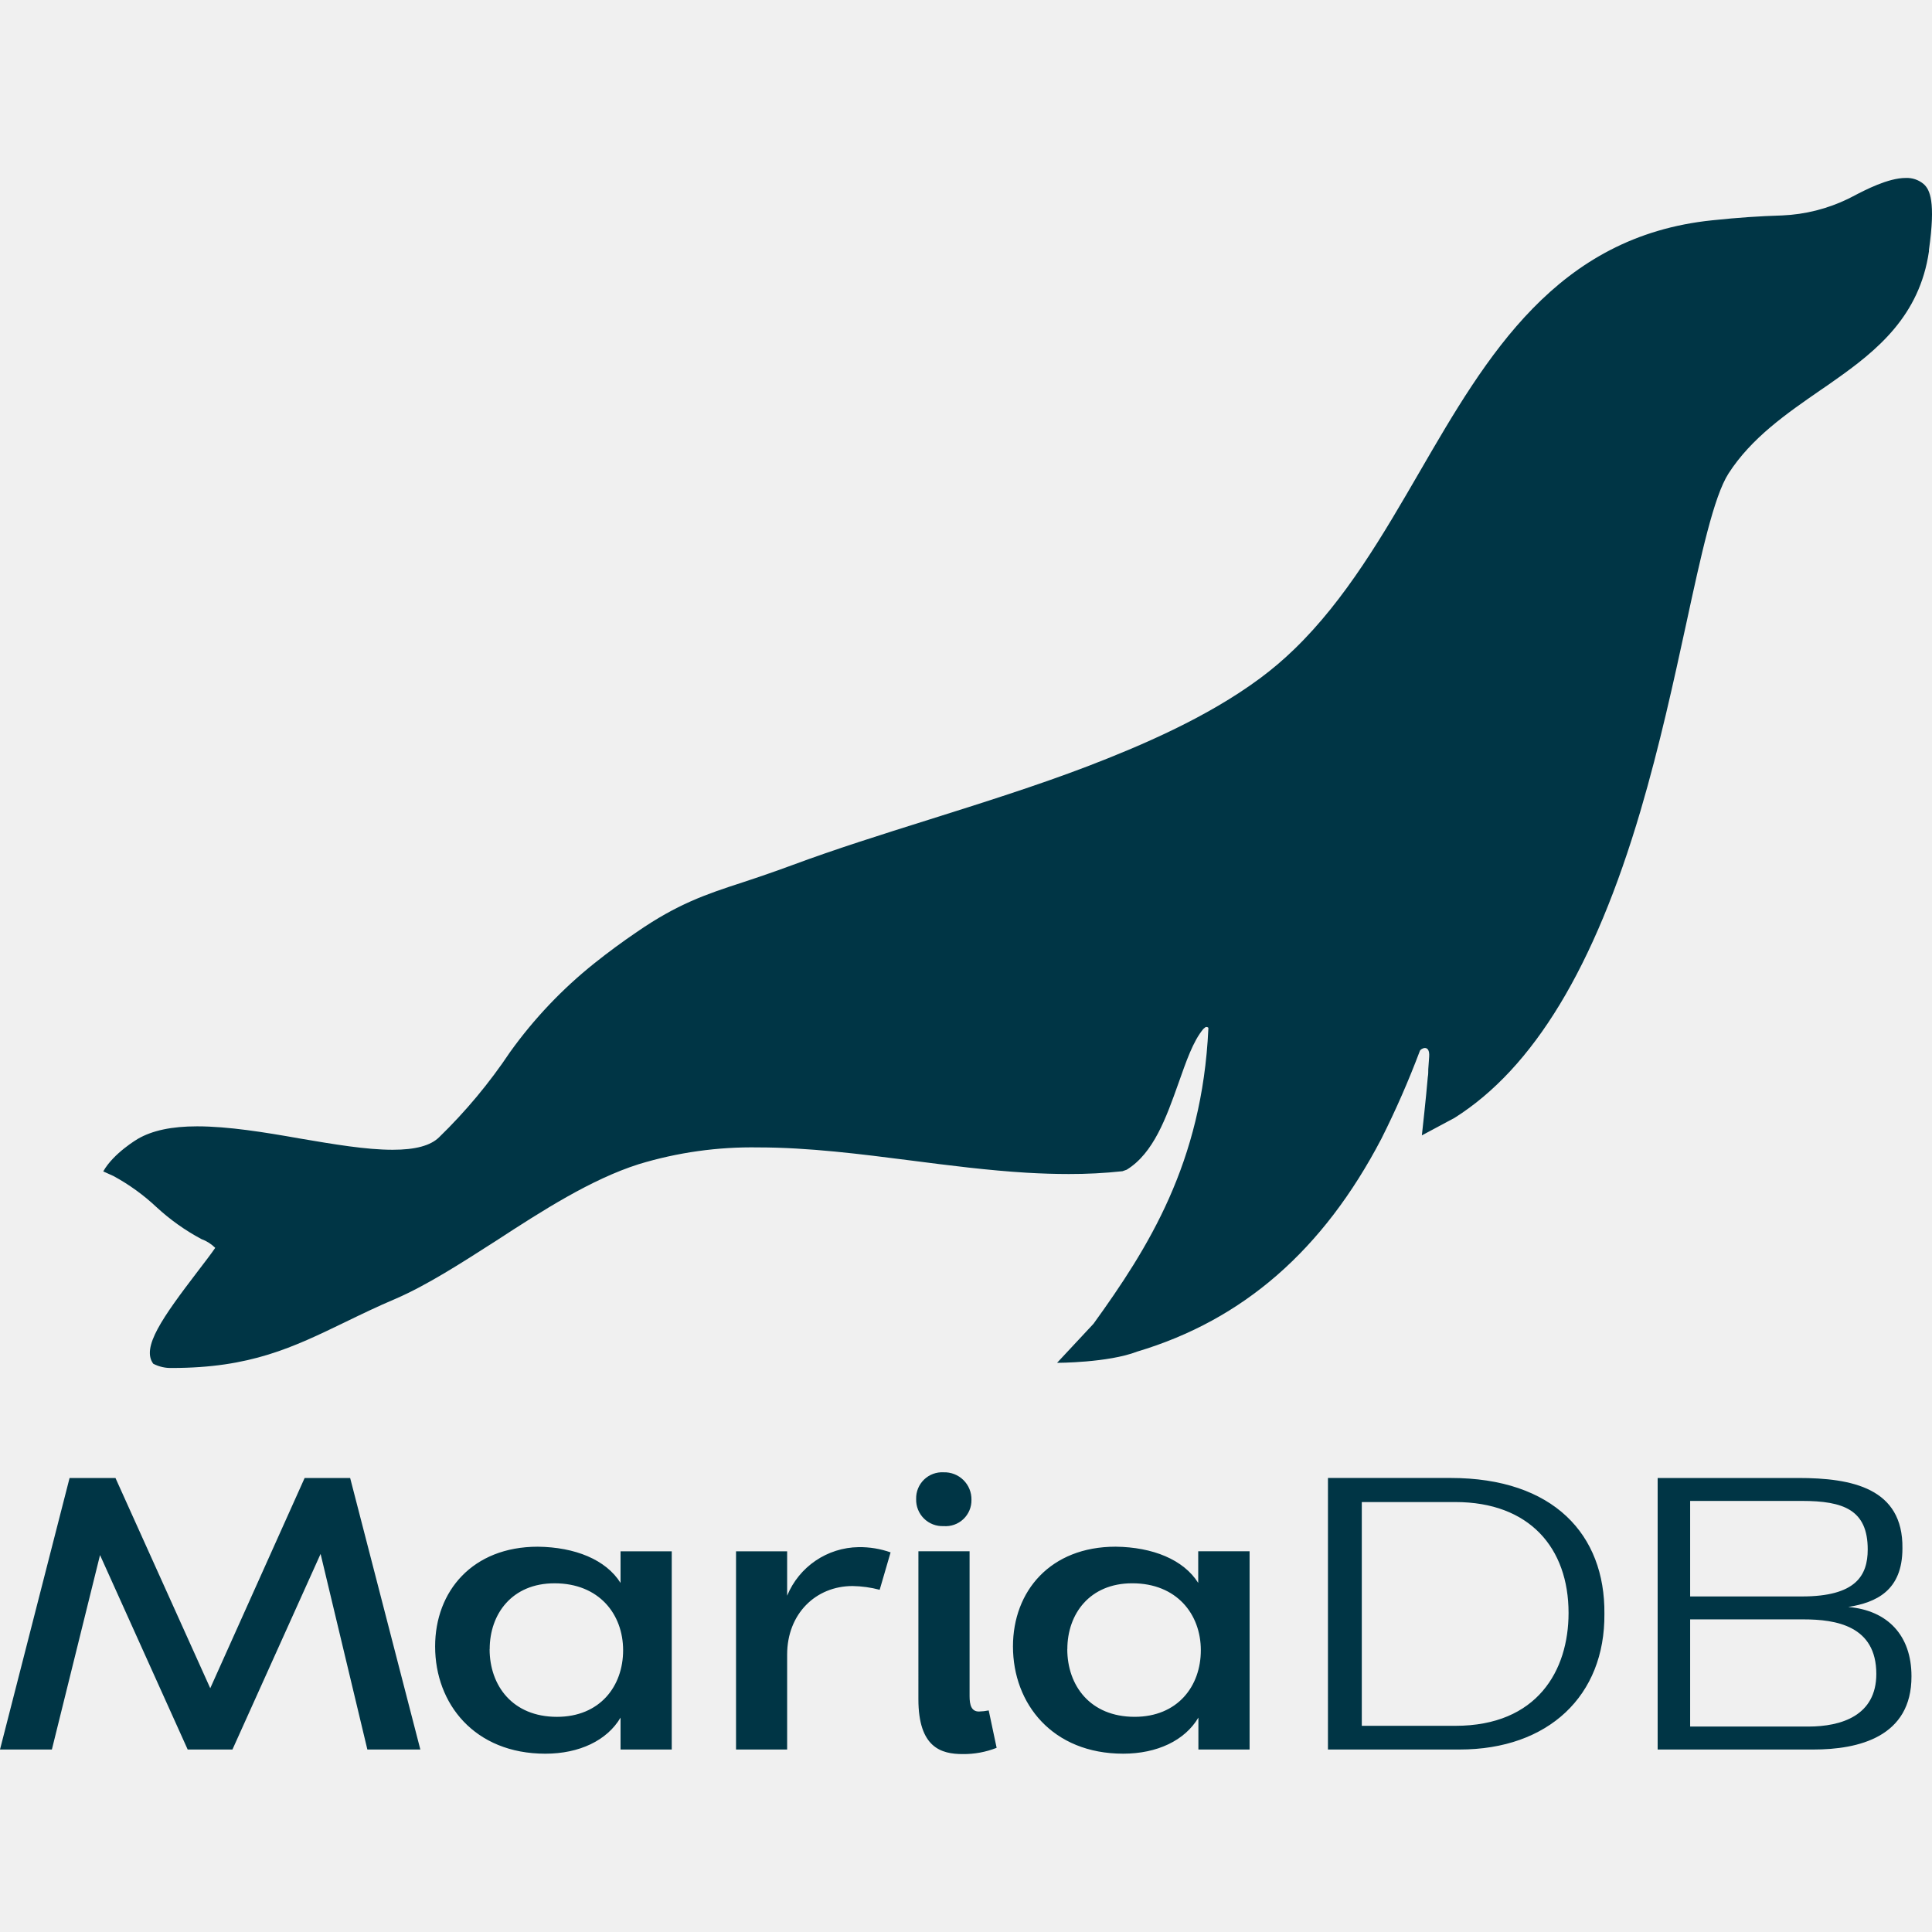
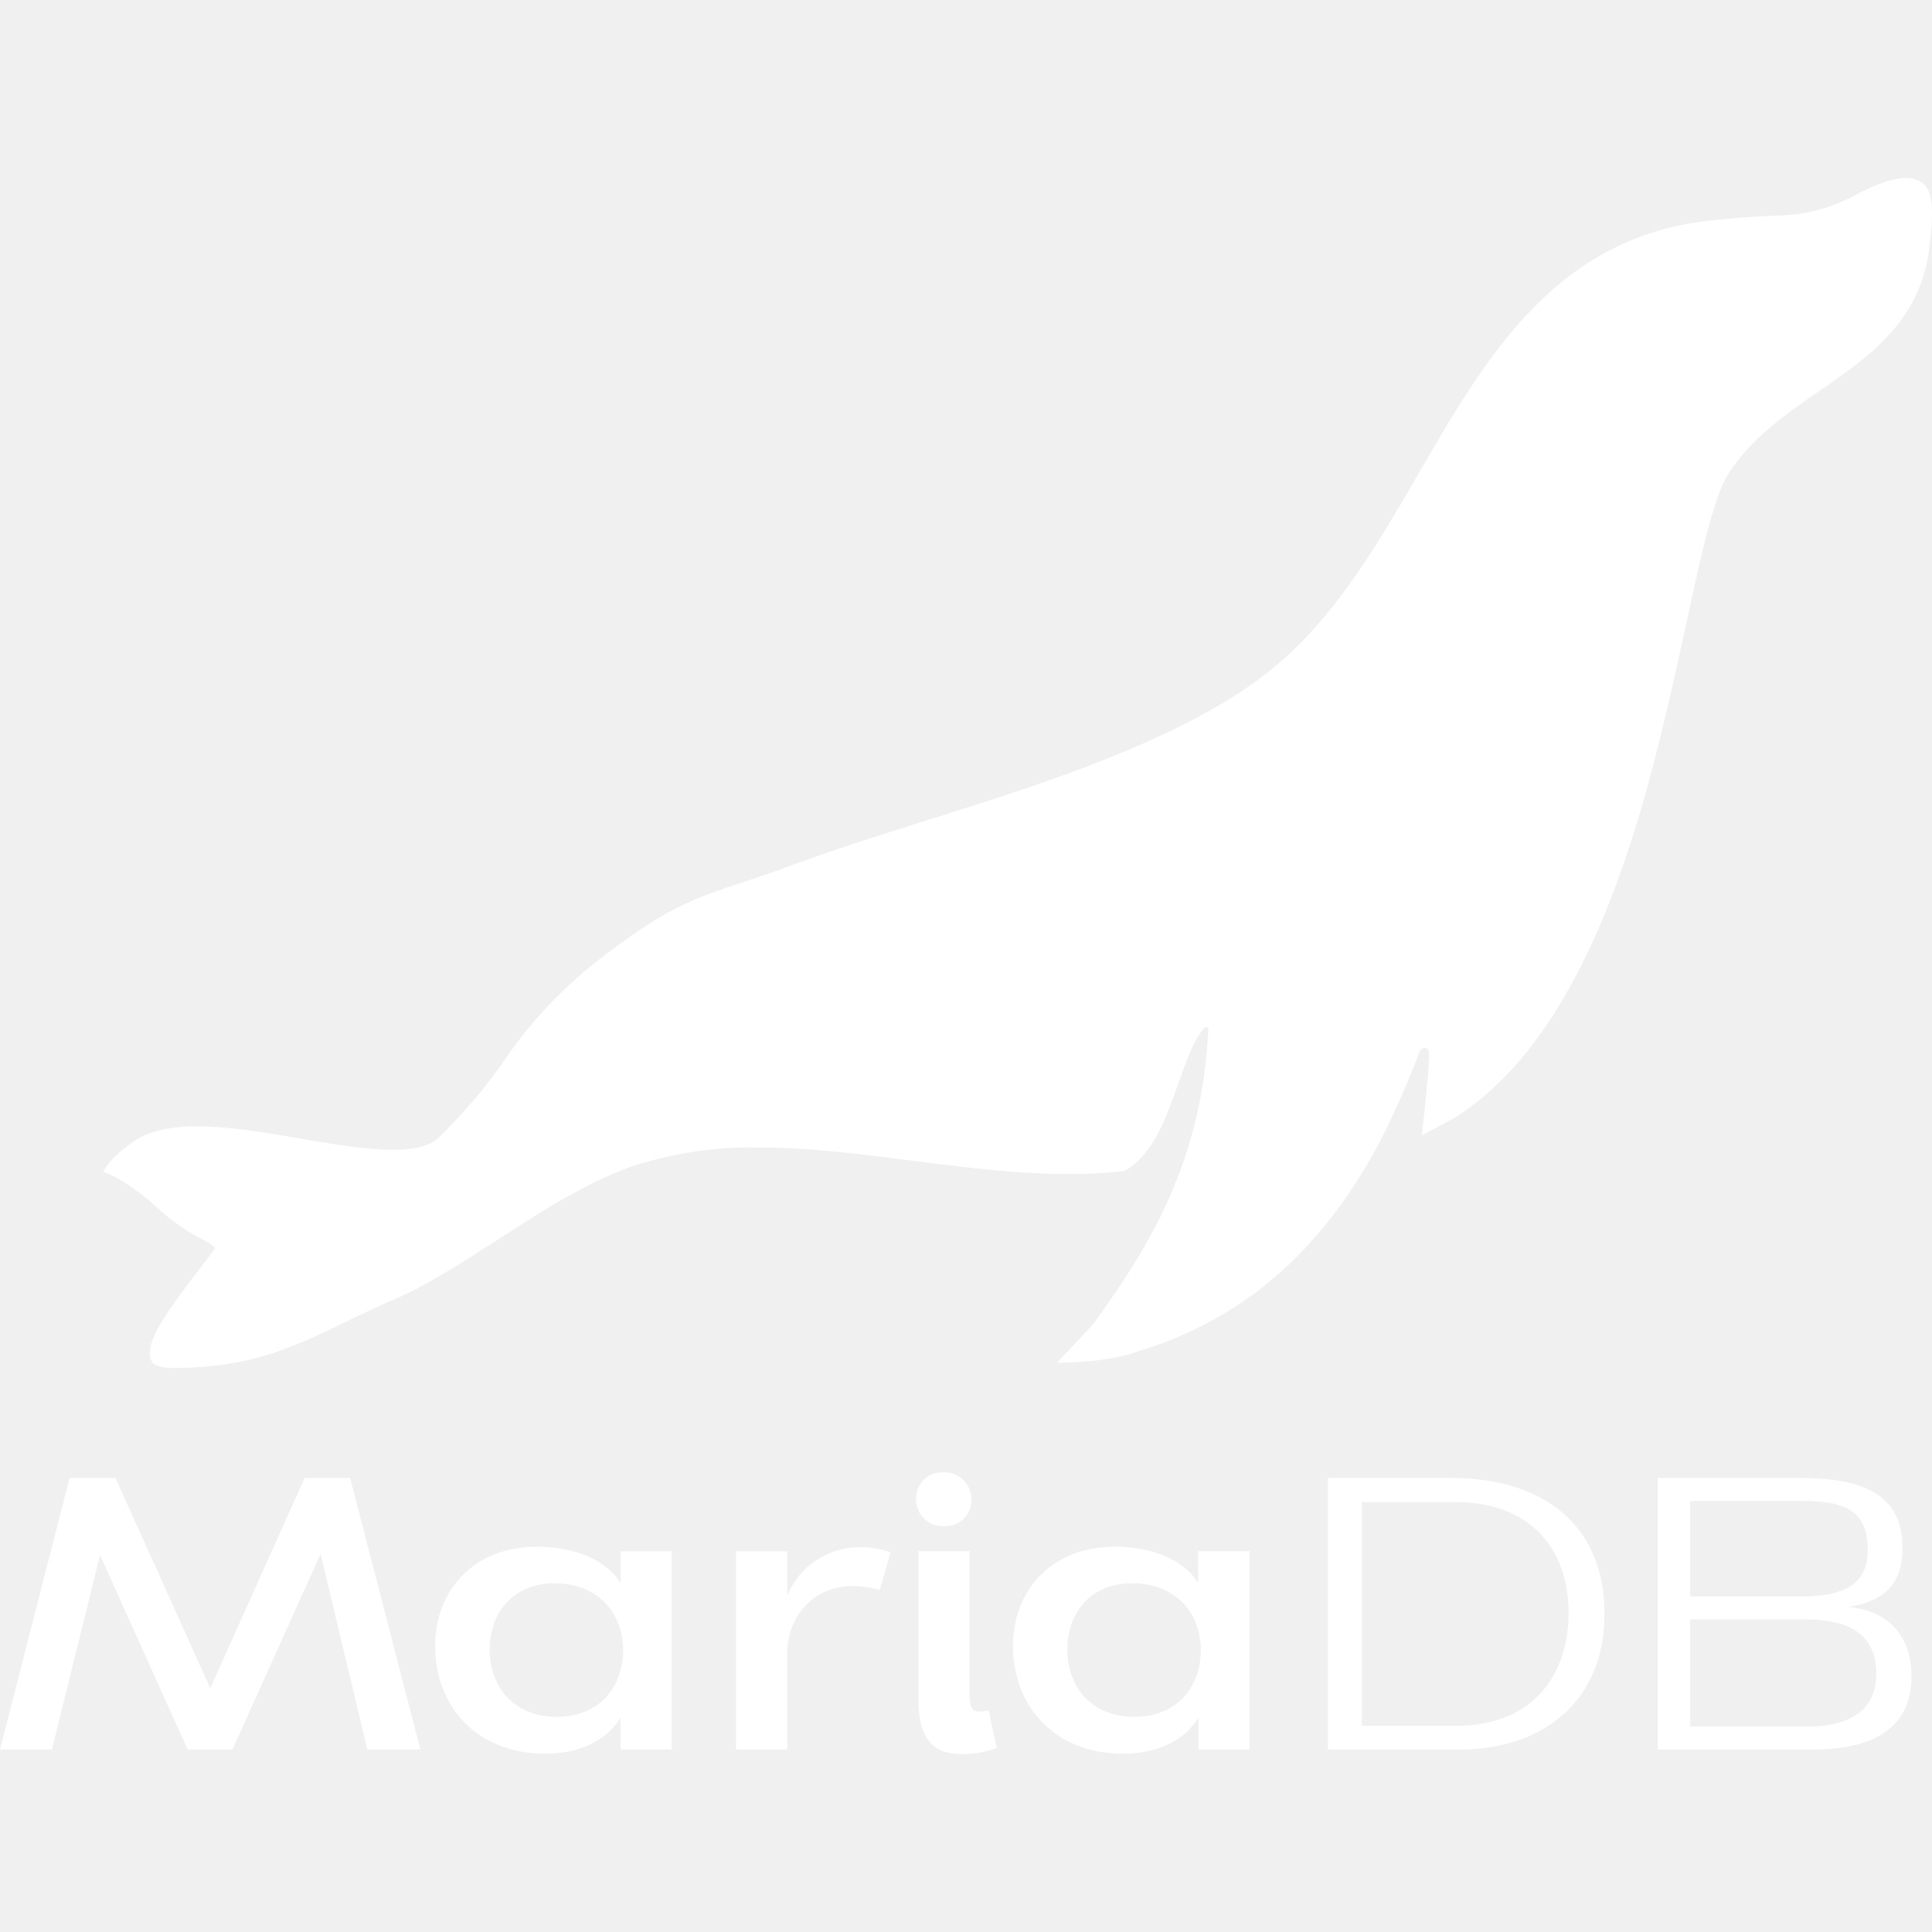
<svg xmlns="http://www.w3.org/2000/svg" viewBox="0 0 128 128">
-   <path fill="#003545" d="M127.434 12.182a1.727 1.727 0 0 0-1.174-.392c-1.168 0-2.68.793-3.495 1.218l-.322.165a11.095 11.095 0 0 1-4.365 1.1c-1.554.049-2.892.14-4.635.322-10.327 1.06-14.933 8.975-19.37 16.63-2.416 4.164-4.91 8.489-8.33 11.793a22.472 22.472 0 0 1-2.252 1.913c-3.54 2.631-7.985 4.51-11.443 5.84-3.329 1.273-6.964 2.417-10.474 3.524-3.219 1.012-6.255 1.97-9.048 3.008a96.902 96.902 0 0 1-3.275 1.14c-2.545.825-4.378 1.458-7.06 3.304a45.386 45.386 0 0 0-2.804 2.066 29.585 29.585 0 0 0-5.597 5.894 34.802 34.802 0 0 1-4.701 5.642c-.566.554-1.57.826-3.074.826-1.76 0-3.895-.363-6.154-.747-2.33-.413-4.738-.805-6.803-.805-1.677 0-2.962.273-3.92.826 0 0-1.617.942-2.298 2.16l.67.302a13.718 13.718 0 0 1 2.859 2.065 14.342 14.342 0 0 0 2.973 2.115 2.553 2.553 0 0 1 .918.582c-.281.413-.694.946-1.129 1.516-2.384 3.119-3.774 5.09-2.977 6.163a2.507 2.507 0 0 0 1.239.28c5.196 0 7.989-1.35 11.52-3.06 1.024-.495 2.066-1.004 3.305-1.528 2.065-.896 4.288-2.325 6.647-3.838 3.084-2.01 6.31-4.076 9.442-5.072a25.734 25.734 0 0 1 7.943-1.115c3.305 0 6.783.441 10.138.872 2.499.322 5.089.652 7.63.805.986.057 1.9.086 2.787.086a32.307 32.307 0 0 0 3.557-.185l.284-.1c1.781-1.094 2.617-3.444 3.425-5.717.52-1.462.96-2.775 1.652-3.61a1.054 1.054 0 0 1 .132-.11.166.166 0 0 1 .202.032v.066c-.412 8.885-3.99 14.527-7.608 19.543l-2.416 2.59s3.383 0 5.307-.744c7.024-2.099 12.324-6.725 16.181-14.103a60.185 60.185 0 0 0 2.549-5.82c.065-.165.673-.47.616.384-.021.252-.038.533-.059.827 0 .173 0 .35-.033.528-.1 1.24-.392 3.859-.392 3.859l2.169-1.162c5.229-3.304 9.26-9.97 12.318-20.343 1.272-4.321 2.205-8.613 3.027-12.392.983-4.545 1.83-8.44 2.801-9.952 1.524-2.37 3.85-3.973 6.101-5.53.306-.211.616-.414.917-.637 2.83-1.986 5.643-4.279 6.263-8.555v-.095c.45-3.189.07-4.002-.364-4.373zm-7.283 103.727h-10.327V97.92h9.315c3.56 0 6.952.67 6.902 4.66 0 2.813-1.747 3.59-3.589 3.886 2.615.224 4.188 1.892 4.188 4.586.017 4.035-3.523 4.858-6.489 4.858zm-.772-10.14c3.565 0 4.362-1.372 4.362-3.115 0-2.619-1.595-3.214-4.362-3.214h-7.402v6.328zm.099 1.52h-7.501v7.1h7.823c2.194 0 4.511-.723 4.511-3.486 0-3.19-2.665-3.615-4.833-3.615zm-31.497-9.37h8.125c6.828 0 10.24 3.764 10.19 8.994.05 5.436-3.716 8.997-9.591 8.997H87.98zm2.242 1.596v14.825h6.197c5.432 0 7.501-3.665 7.501-7.477 0-4.309-2.59-7.348-7.5-7.348zm-10.838 5.357v-2.095h3.404v13.132h-3.392v-2.114c-.896 1.52-2.739 2.391-4.982 2.391-4.684 0-7.303-3.305-7.303-7.105 0-3.664 2.479-6.609 6.804-6.609 2.454.029 4.498.855 5.469 2.4zm-8.675 4.387c0 2.416 1.52 4.485 4.462 4.485 2.841 0 4.386-2.02 4.386-4.411 0-2.392-1.599-4.436-4.544-4.436-2.828 0-4.3 2.04-4.3 4.362zm-10.013-9.947a1.722 1.722 0 0 1 1.818-1.768 1.788 1.788 0 0 1 1.847 1.821 1.714 1.714 0 0 1-1.847 1.744 1.743 1.743 0 0 1-1.818-1.797zm.15 3.465h3.39v9.596c0 .595.125 1.02.62 1.02a3.657 3.657 0 0 0 .648-.073l.525 2.478a5.931 5.931 0 0 1-2.242.414c-1.421 0-2.942-.414-2.942-3.64zM52.15 115.91h-3.386v-13.132h3.386v2.942a5.197 5.197 0 0 1 4.735-3.218 6.13 6.13 0 0 1 2.119.347l-.723 2.479a7.435 7.435 0 0 0-1.793-.249c-2.445 0-4.338 1.843-4.338 4.545zm-11.037-11.037v-2.095h3.392v13.132h-3.392v-2.114c-.896 1.52-2.738 2.391-4.982 2.391-4.688 0-7.303-3.305-7.303-7.105 0-3.664 2.479-6.609 6.804-6.609 2.466.029 4.51.855 5.481 2.4zm-8.675 4.387c0 2.416 1.52 4.485 4.462 4.485 2.838 0 4.383-2.02 4.383-4.411 0-2.391-1.595-4.436-4.544-4.436-2.826 0-4.296 2.04-4.296 4.362zm-9.24-11.34 4.651 17.99h-3.51L21.24 102.95 15.4 115.91h-2.965l-5.808-12.883-3.19 12.883H0l4.61-17.99h3.04l6.28 13.93 6.253-13.93z" />
+   <path fill="#fff" d="M127.434 12.182a1.727 1.727 0 0 0-1.174-.392c-1.168 0-2.68.793-3.495 1.218l-.322.165a11.095 11.095 0 0 1-4.365 1.1c-1.554.049-2.892.14-4.635.322-10.327 1.06-14.933 8.975-19.37 16.63-2.416 4.164-4.91 8.489-8.33 11.793a22.472 22.472 0 0 1-2.252 1.913c-3.54 2.631-7.985 4.51-11.443 5.84-3.329 1.273-6.964 2.417-10.474 3.524-3.219 1.012-6.255 1.97-9.048 3.008a96.902 96.902 0 0 1-3.275 1.14c-2.545.825-4.378 1.458-7.06 3.304a45.386 45.386 0 0 0-2.804 2.066 29.585 29.585 0 0 0-5.597 5.894 34.802 34.802 0 0 1-4.701 5.642c-.566.554-1.57.826-3.074.826-1.76 0-3.895-.363-6.154-.747-2.33-.413-4.738-.805-6.803-.805-1.677 0-2.962.273-3.92.826 0 0-1.617.942-2.298 2.16l.67.302a13.718 13.718 0 0 1 2.859 2.065 14.342 14.342 0 0 0 2.973 2.115 2.553 2.553 0 0 1 .918.582c-.281.413-.694.946-1.129 1.516-2.384 3.119-3.774 5.09-2.977 6.163a2.507 2.507 0 0 0 1.239.28c5.196 0 7.989-1.35 11.52-3.06 1.024-.495 2.066-1.004 3.305-1.528 2.065-.896 4.288-2.325 6.647-3.838 3.084-2.01 6.31-4.076 9.442-5.072a25.734 25.734 0 0 1 7.943-1.115c3.305 0 6.783.441 10.138.872 2.499.322 5.089.652 7.63.805.986.057 1.9.086 2.787.086a32.307 32.307 0 0 0 3.557-.185l.284-.1c1.781-1.094 2.617-3.444 3.425-5.717.52-1.462.96-2.775 1.652-3.61a1.054 1.054 0 0 1 .132-.11.166.166 0 0 1 .202.032v.066c-.412 8.885-3.99 14.527-7.608 19.543l-2.416 2.59s3.383 0 5.307-.744c7.024-2.099 12.324-6.725 16.181-14.103a60.185 60.185 0 0 0 2.549-5.82c.065-.165.673-.47.616.384-.021.252-.038.533-.059.827 0 .173 0 .35-.033.528-.1 1.24-.392 3.859-.392 3.859l2.169-1.162c5.229-3.304 9.26-9.97 12.318-20.343 1.272-4.321 2.205-8.613 3.027-12.392.983-4.545 1.83-8.44 2.801-9.952 1.524-2.37 3.85-3.973 6.101-5.53.306-.211.616-.414.917-.637 2.83-1.986 5.643-4.279 6.263-8.555v-.095c.45-3.189.07-4.002-.364-4.373zm-7.283 103.727h-10.327V97.92h9.315c3.56 0 6.952.67 6.902 4.66 0 2.813-1.747 3.59-3.589 3.886 2.615.224 4.188 1.892 4.188 4.586.017 4.035-3.523 4.858-6.489 4.858zm-.772-10.14c3.565 0 4.362-1.372 4.362-3.115 0-2.619-1.595-3.214-4.362-3.214h-7.402v6.328zm.099 1.52h-7.501v7.1h7.823c2.194 0 4.511-.723 4.511-3.486 0-3.19-2.665-3.615-4.833-3.615zm-31.497-9.37h8.125c6.828 0 10.24 3.764 10.19 8.994.05 5.436-3.716 8.997-9.591 8.997H87.98zm2.242 1.596v14.825h6.197c5.432 0 7.501-3.665 7.501-7.477 0-4.309-2.59-7.348-7.5-7.348zm-10.838 5.357v-2.095h3.404v13.132h-3.392v-2.114c-.896 1.52-2.739 2.391-4.982 2.391-4.684 0-7.303-3.305-7.303-7.105 0-3.664 2.479-6.609 6.804-6.609 2.454.029 4.498.855 5.469 2.4zm-8.675 4.387c0 2.416 1.52 4.485 4.462 4.485 2.841 0 4.386-2.02 4.386-4.411 0-2.392-1.599-4.436-4.544-4.436-2.828 0-4.3 2.04-4.3 4.362zm-10.013-9.947a1.722 1.722 0 0 1 1.818-1.768 1.788 1.788 0 0 1 1.847 1.821 1.714 1.714 0 0 1-1.847 1.744 1.743 1.743 0 0 1-1.818-1.797zm.15 3.465h3.39v9.596c0 .595.125 1.02.62 1.02a3.657 3.657 0 0 0 .648-.073l.525 2.478a5.931 5.931 0 0 1-2.242.414c-1.421 0-2.942-.414-2.942-3.64zM52.15 115.91h-3.386v-13.132h3.386v2.942a5.197 5.197 0 0 1 4.735-3.218 6.13 6.13 0 0 1 2.119.347l-.723 2.479a7.435 7.435 0 0 0-1.793-.249c-2.445 0-4.338 1.843-4.338 4.545zm-11.037-11.037v-2.095h3.392v13.132h-3.392v-2.114c-.896 1.52-2.738 2.391-4.982 2.391-4.688 0-7.303-3.305-7.303-7.105 0-3.664 2.479-6.609 6.804-6.609 2.466.029 4.51.855 5.481 2.4zm-8.675 4.387c0 2.416 1.52 4.485 4.462 4.485 2.838 0 4.383-2.02 4.383-4.411 0-2.391-1.595-4.436-4.544-4.436-2.826 0-4.296 2.04-4.296 4.362zm-9.24-11.34 4.651 17.99h-3.51L21.24 102.95 15.4 115.91h-2.965l-5.808-12.883-3.19 12.883H0l4.61-17.99h3.04l6.28 13.93 6.253-13.93z" />
</svg>
